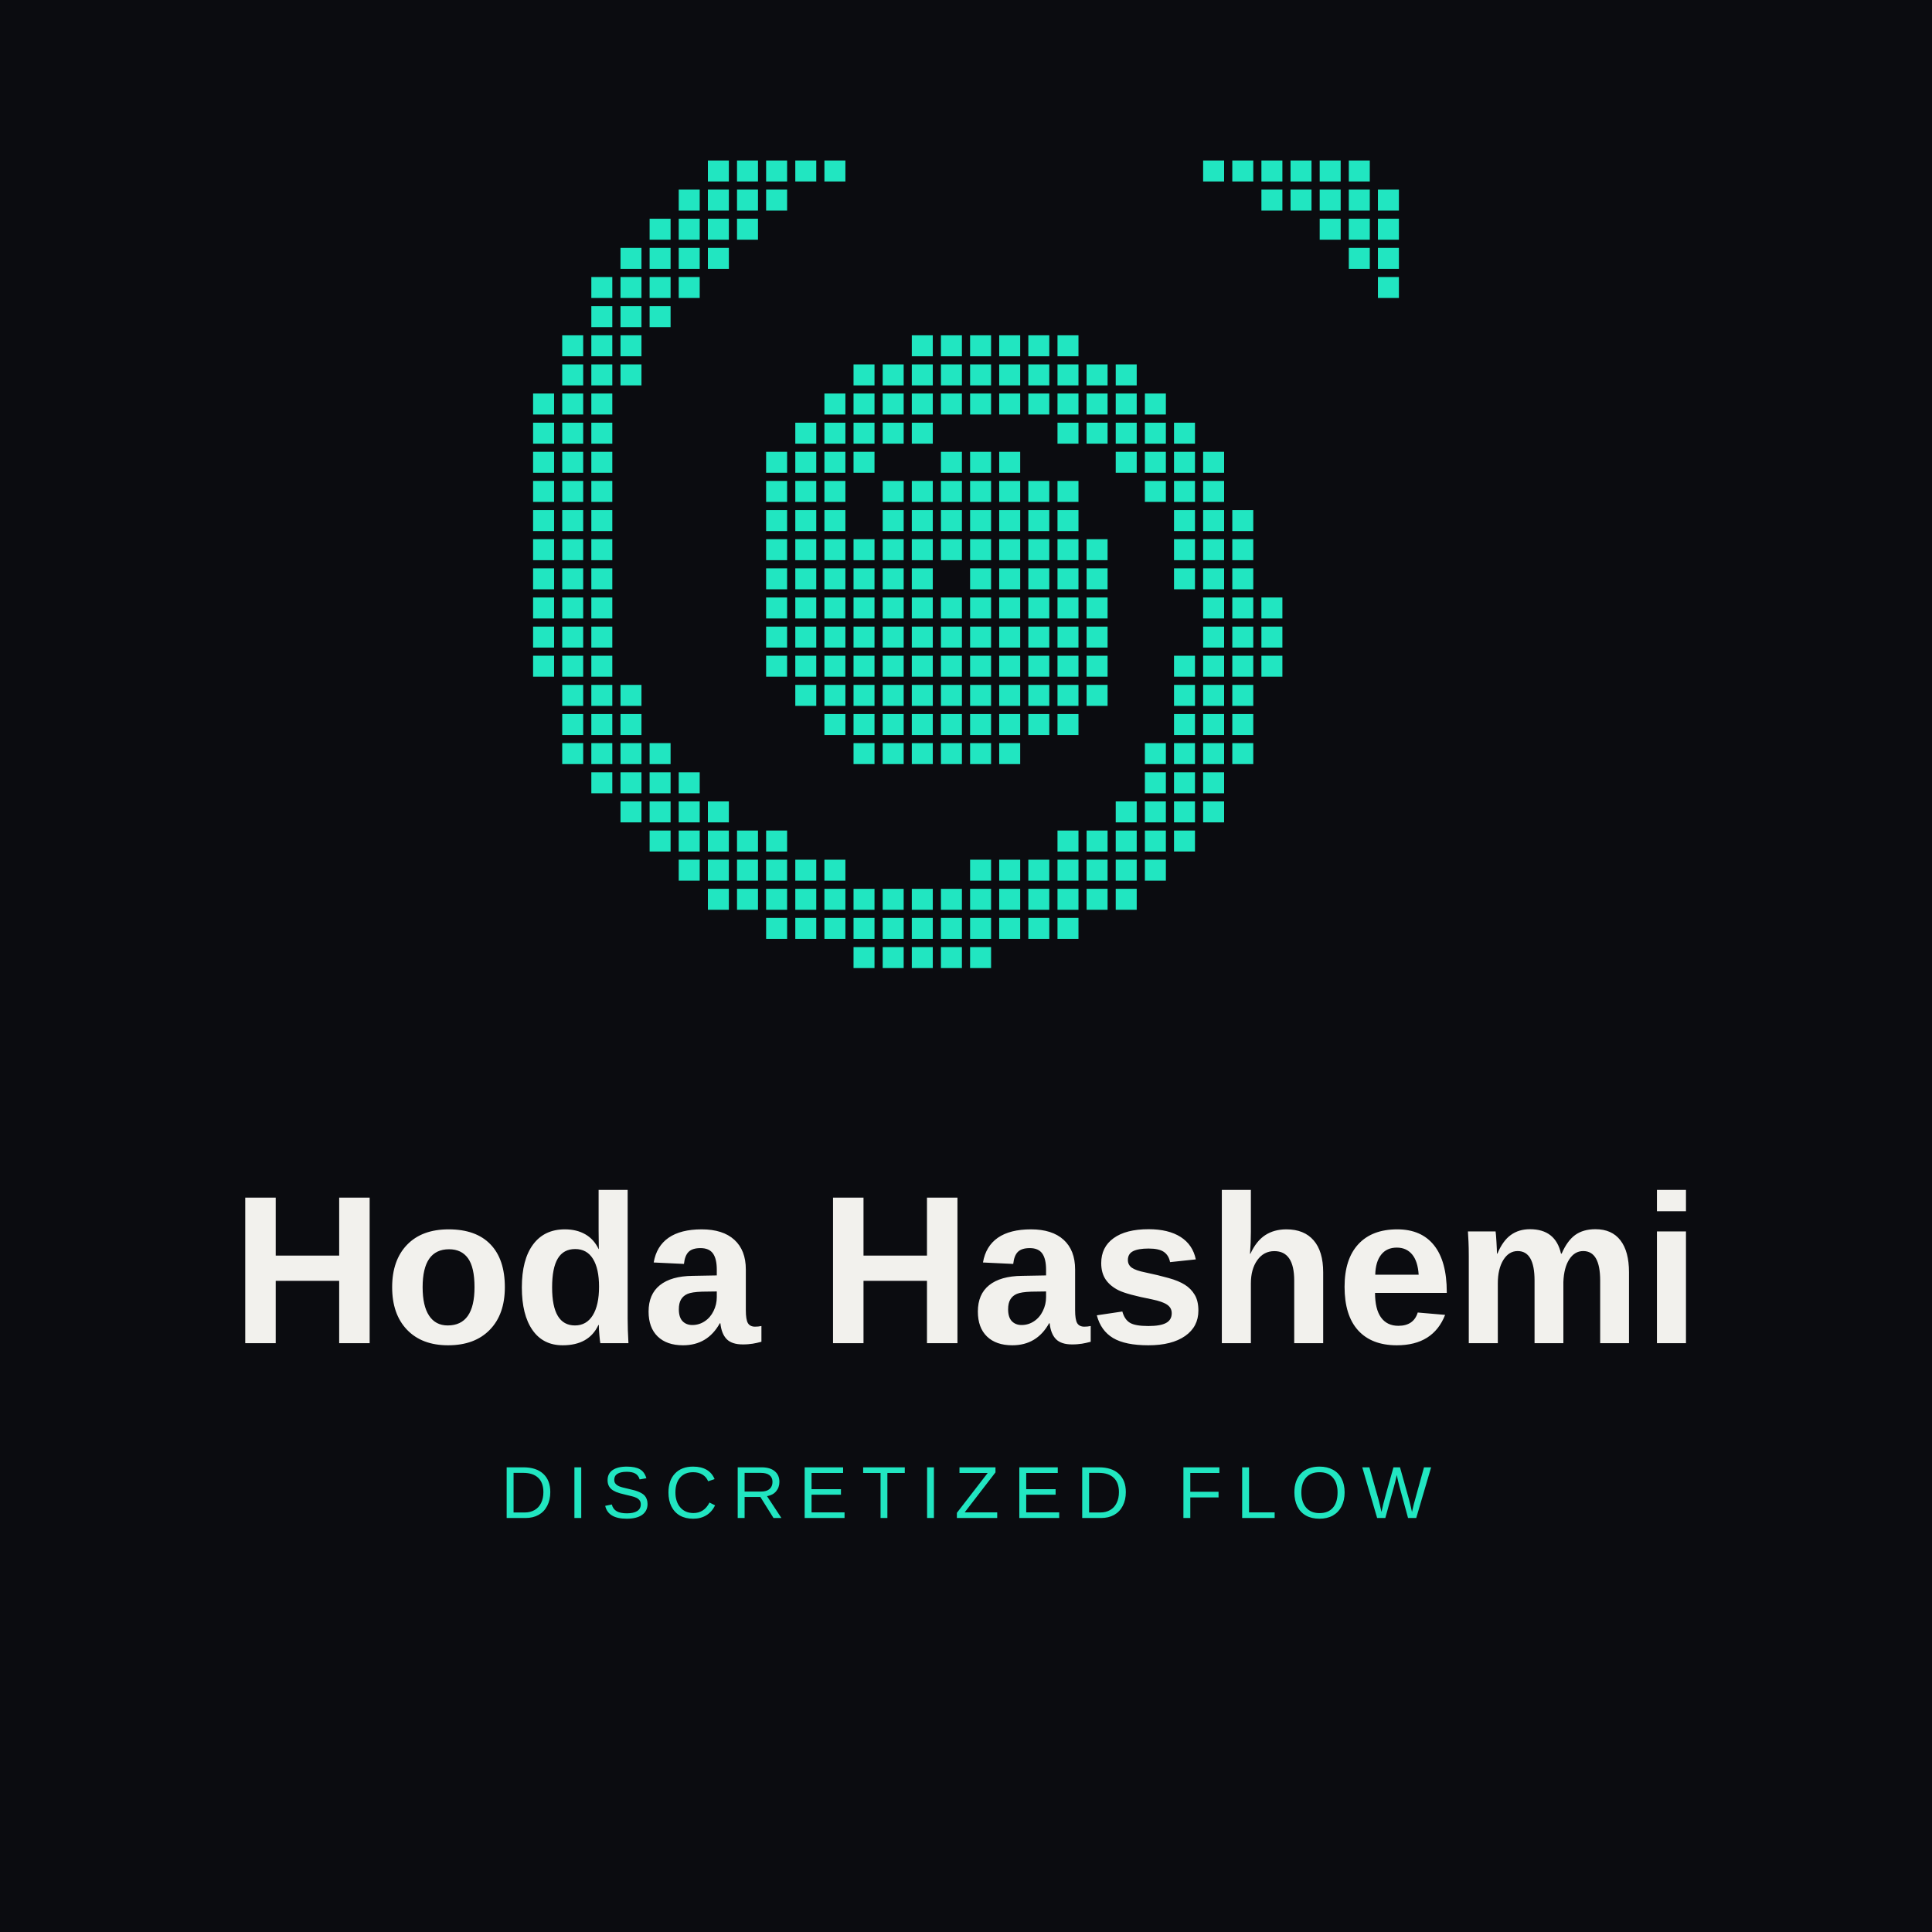
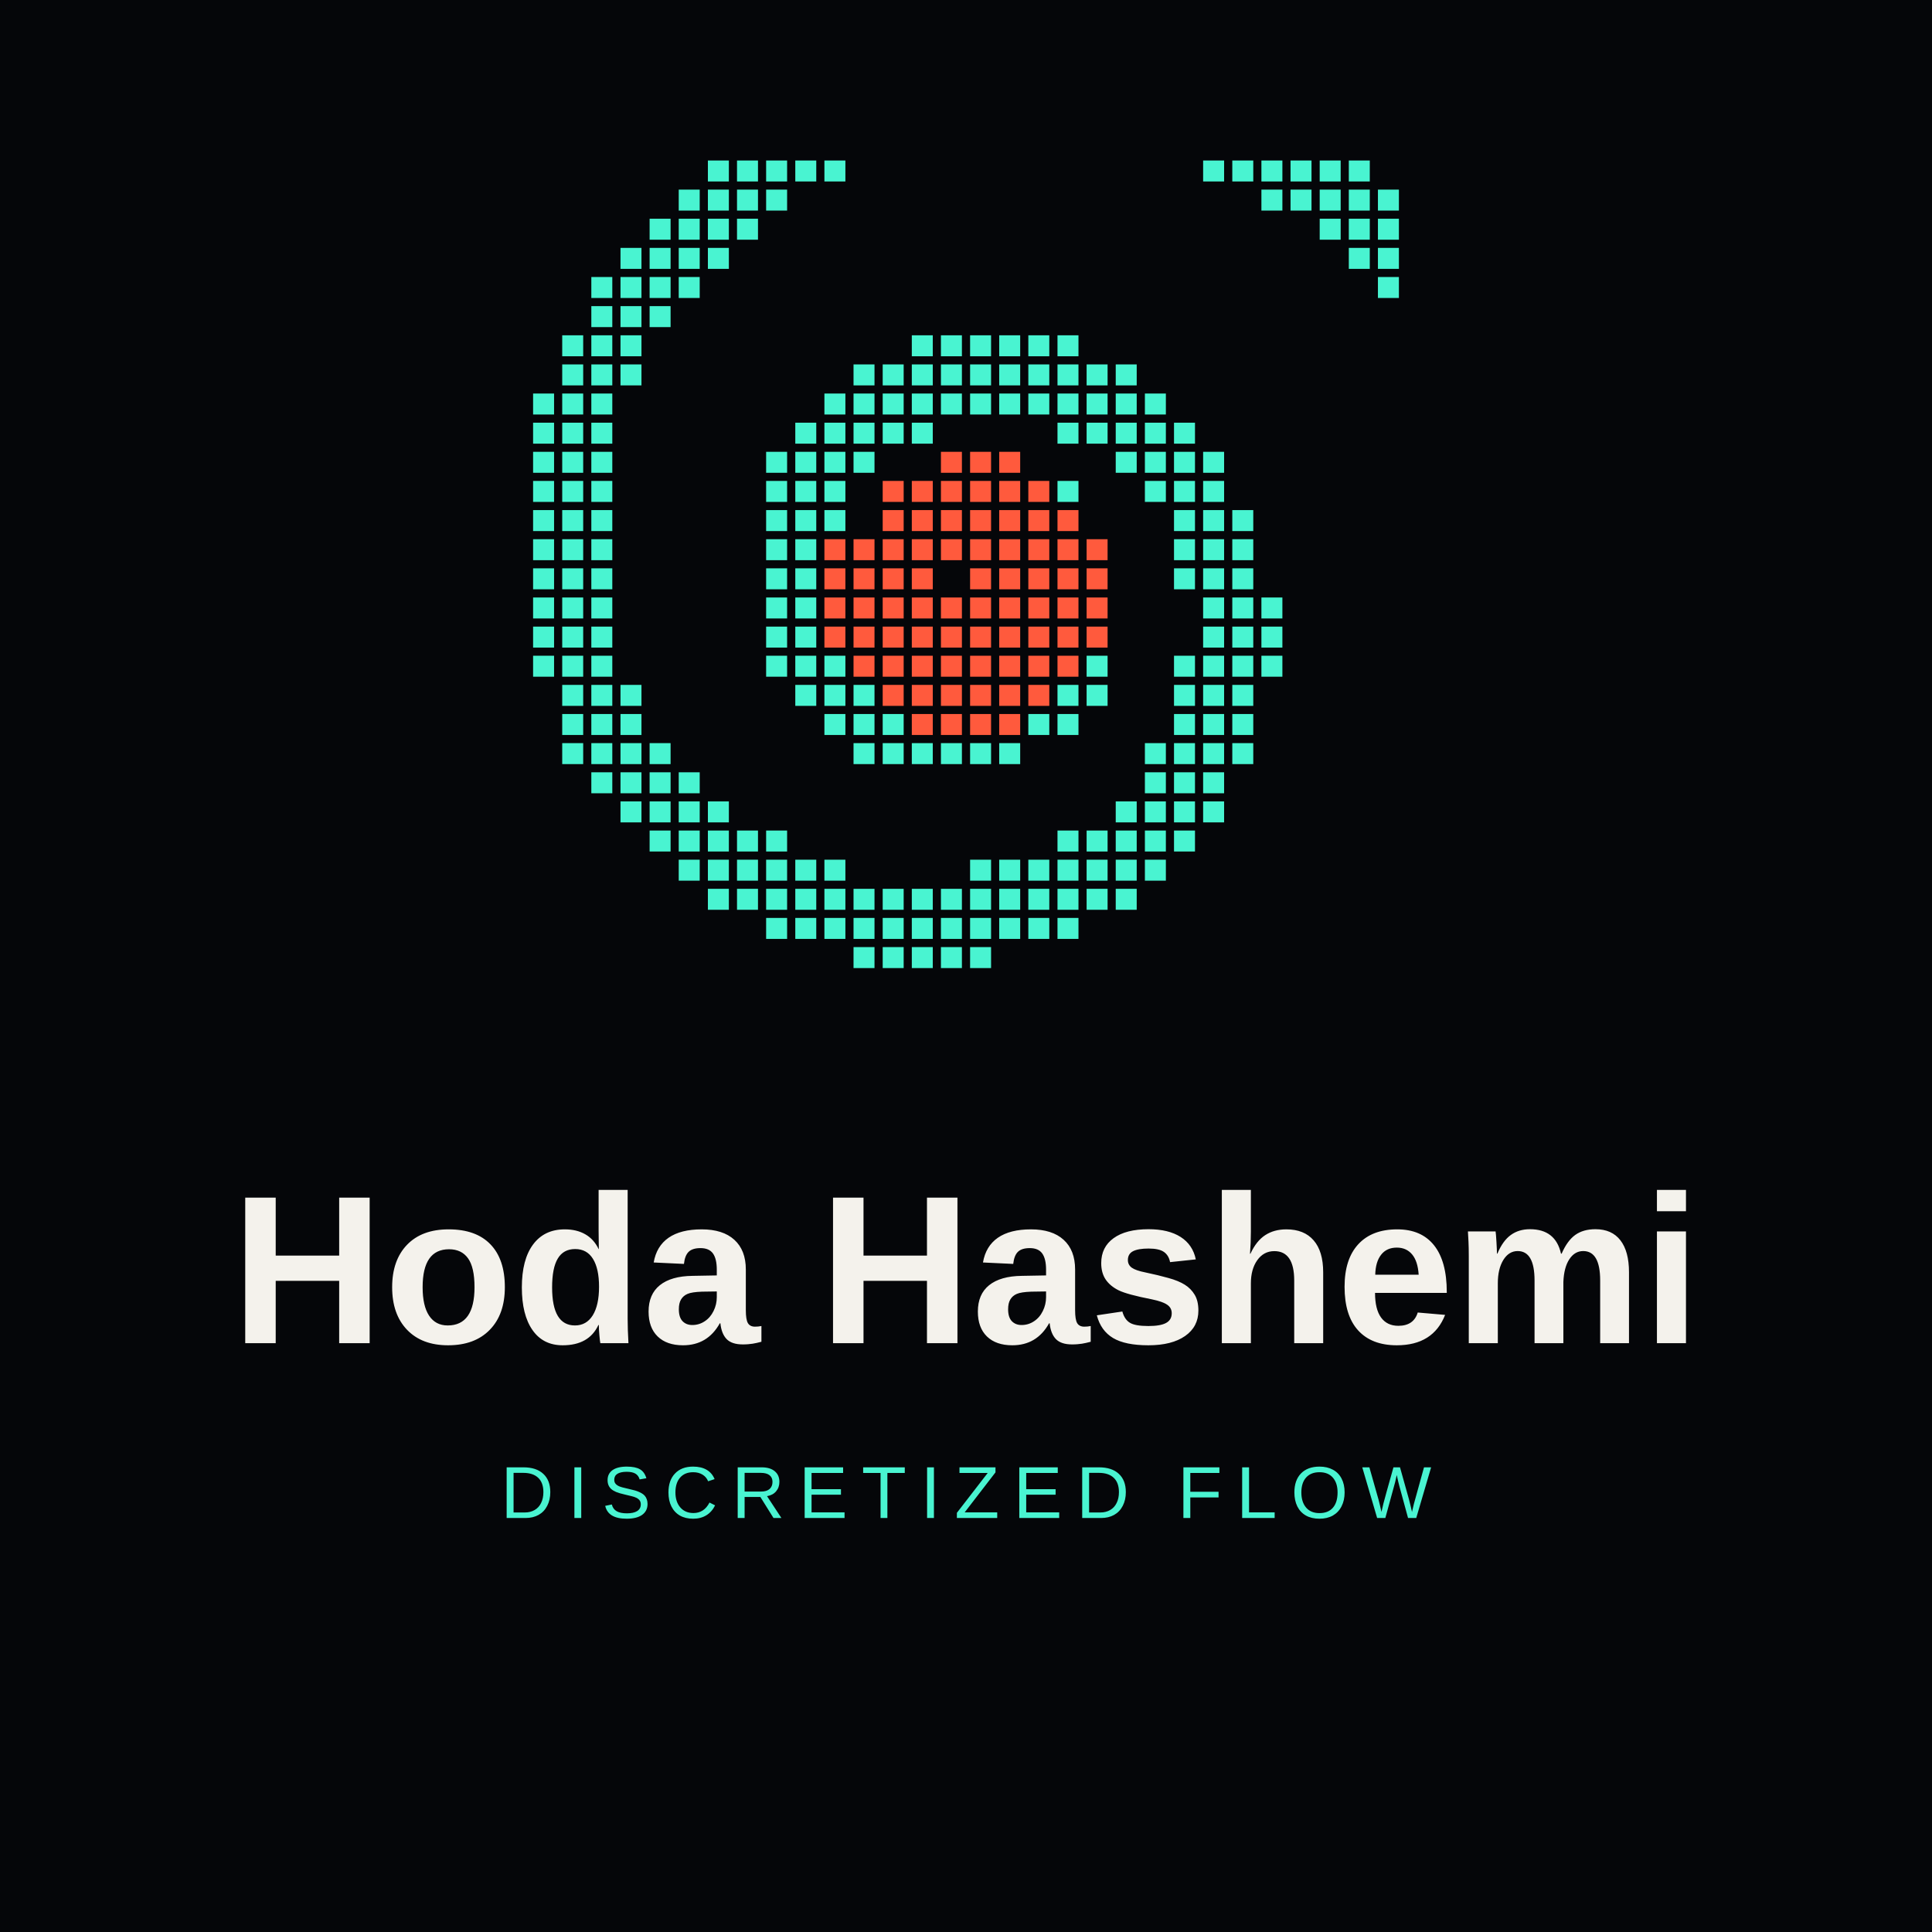
<svg xmlns="http://www.w3.org/2000/svg" viewBox="0 0 420 420" role="img" aria-label="Hoda Hashemi wordmark">
-   <rect width="420" height="420" fill="#0B0C10" />
+   <rect width="420" height="420" fill="#050609" />
  <g transform="translate(115.0 34.0)">
-     <path fill="#21E6C1" d="M0.89,51.55h4.56v4.56h-4.56zM0.89,57.89h4.56v4.56h-4.56zM0.89,64.22h4.56v4.56h-4.56zM0.89,70.55h4.56v4.56h-4.56zM0.89,76.89h4.56v4.56h-4.56zM0.89,83.22h4.56v4.56h-4.56zM0.89,89.55h4.56v4.56h-4.56zM0.89,95.89h4.56v4.56h-4.56zM0.89,102.22h4.56v4.56h-4.56zM0.89,108.55h4.56v4.56h-4.56zM7.22,38.89h4.56v4.56h-4.56zM7.22,45.22h4.56v4.56h-4.56zM7.22,51.55h4.56v4.56h-4.56zM7.22,57.89h4.56v4.56h-4.56zM7.22,64.22h4.56v4.56h-4.56zM7.22,70.55h4.56v4.56h-4.56zM7.22,76.89h4.56v4.56h-4.56zM7.22,83.22h4.56v4.56h-4.56zM7.22,89.55h4.56v4.56h-4.56zM7.22,95.89h4.56v4.56h-4.56zM7.22,102.22h4.56v4.56h-4.56zM7.22,108.55h4.56v4.56h-4.56zM7.22,114.89h4.56v4.56h-4.56zM7.22,121.22h4.56v4.56h-4.56zM7.22,127.55h4.56v4.56h-4.56zM13.55,26.22h4.56v4.56h-4.56zM13.55,32.55h4.56v4.56h-4.56zM13.55,38.89h4.56v4.56h-4.56zM13.55,45.22h4.56v4.56h-4.56zM13.55,51.55h4.56v4.56h-4.56zM13.55,57.89h4.56v4.56h-4.56zM13.55,64.22h4.56v4.56h-4.56zM13.55,70.55h4.56v4.56h-4.56zM13.55,76.89h4.56v4.56h-4.56zM13.55,83.22h4.56v4.56h-4.56zM13.55,89.55h4.56v4.56h-4.56zM13.55,95.89h4.56v4.56h-4.56zM13.55,102.22h4.56v4.56h-4.56zM13.55,108.55h4.56v4.56h-4.56zM13.55,114.89h4.56v4.56h-4.56zM13.55,121.22h4.56v4.56h-4.56zM13.55,127.55h4.56v4.56h-4.56zM13.55,133.89h4.56v4.56h-4.56zM19.89,19.89h4.56v4.56h-4.56zM19.89,26.22h4.56v4.56h-4.56zM19.89,32.55h4.56v4.56h-4.56zM19.89,38.89h4.56v4.56h-4.56zM19.89,45.22h4.56v4.56h-4.56zM19.89,114.89h4.56v4.56h-4.56zM19.89,121.22h4.56v4.56h-4.56zM19.89,127.55h4.56v4.56h-4.56zM19.89,133.89h4.56v4.56h-4.56zM19.89,140.22h4.56v4.56h-4.56zM26.22,13.55h4.56v4.56h-4.56zM26.22,19.89h4.56v4.56h-4.56zM26.22,26.22h4.56v4.56h-4.56zM26.22,32.55h4.56v4.56h-4.56zM26.22,127.55h4.56v4.56h-4.56zM26.22,133.89h4.56v4.56h-4.56zM26.22,140.22h4.56v4.56h-4.56zM26.22,146.55h4.56v4.56h-4.56zM32.55,7.22h4.56v4.56h-4.56zM32.55,13.55h4.56v4.56h-4.56zM32.55,19.89h4.56v4.56h-4.56zM32.55,26.22h4.56v4.56h-4.56zM32.55,133.89h4.56v4.56h-4.56zM32.55,140.22h4.56v4.56h-4.56zM32.55,146.55h4.56v4.56h-4.56zM32.55,152.89h4.56v4.56h-4.56zM38.89,0.89h4.56v4.56h-4.56zM38.89,7.22h4.56v4.56h-4.56zM38.89,13.55h4.56v4.56h-4.56zM38.89,19.89h4.56v4.56h-4.56zM38.89,140.22h4.56v4.56h-4.56zM38.89,146.55h4.56v4.56h-4.56zM38.89,152.89h4.56v4.56h-4.56zM38.89,159.22h4.56v4.56h-4.56zM45.22,0.89h4.56v4.56h-4.56zM45.22,7.22h4.56v4.56h-4.56zM45.22,13.55h4.56v4.56h-4.56zM45.22,146.55h4.56v4.56h-4.56zM45.22,152.89h4.56v4.56h-4.56zM45.22,159.22h4.56v4.56h-4.56zM51.55,0.89h4.56v4.56h-4.56zM51.55,7.22h4.56v4.56h-4.56zM51.55,64.22h4.56v4.56h-4.56zM51.55,70.55h4.56v4.56h-4.56zM51.55,76.89h4.56v4.56h-4.56zM51.55,83.22h4.56v4.56h-4.56zM51.55,89.55h4.56v4.56h-4.56zM51.55,95.89h4.56v4.56h-4.56zM51.55,102.22h4.56v4.56h-4.56zM51.55,108.55h4.56v4.56h-4.56zM51.55,146.55h4.56v4.56h-4.56zM51.55,152.89h4.56v4.56h-4.56zM51.55,159.22h4.56v4.56h-4.56zM51.55,165.55h4.56v4.56h-4.56zM57.89,0.89h4.56v4.56h-4.56zM57.89,57.89h4.56v4.56h-4.56zM57.89,64.22h4.56v4.56h-4.56zM57.89,70.55h4.56v4.56h-4.56zM57.89,76.89h4.56v4.56h-4.56zM57.89,83.22h4.56v4.56h-4.56zM57.89,89.55h4.56v4.56h-4.56zM57.89,95.89h4.56v4.56h-4.56zM57.89,102.22h4.56v4.56h-4.56zM57.89,108.55h4.56v4.56h-4.56zM57.89,114.89h4.56v4.56h-4.56zM57.89,152.89h4.56v4.56h-4.56zM57.89,159.22h4.56v4.56h-4.56zM57.89,165.55h4.56v4.56h-4.56zM64.22,0.89h4.56v4.56h-4.56zM64.22,51.55h4.56v4.56h-4.56zM64.22,57.89h4.56v4.56h-4.56zM64.22,64.22h4.56v4.56h-4.56zM64.22,70.55h4.56v4.56h-4.56zM64.22,76.89h4.56v4.56h-4.56zM64.22,83.22h4.56v4.56h-4.56zM64.22,89.55h4.56v4.56h-4.56zM64.22,95.89h4.56v4.56h-4.56zM64.22,102.22h4.56v4.56h-4.56zM64.22,108.55h4.56v4.56h-4.56zM64.22,114.89h4.56v4.56h-4.56zM64.22,121.22h4.56v4.56h-4.56zM64.22,152.89h4.56v4.56h-4.56zM64.22,159.22h4.56v4.56h-4.56zM64.22,165.55h4.56v4.56h-4.56zM70.55,45.22h4.56v4.56h-4.56zM70.55,51.55h4.56v4.56h-4.56zM70.55,57.89h4.56v4.56h-4.56zM70.55,64.22h4.56v4.56h-4.56zM70.55,83.22h4.56v4.56h-4.56zM70.55,89.55h4.56v4.56h-4.56zM70.55,95.89h4.56v4.56h-4.56zM70.55,102.22h4.56v4.56h-4.56zM70.55,108.55h4.56v4.56h-4.56zM70.55,114.89h4.56v4.56h-4.56zM70.55,121.22h4.56v4.56h-4.56zM70.55,127.55h4.56v4.56h-4.56zM70.55,159.22h4.56v4.56h-4.56zM70.55,165.55h4.56v4.56h-4.56zM70.55,171.89h4.56v4.56h-4.56zM76.89,45.22h4.56v4.56h-4.56zM76.89,51.55h4.56v4.56h-4.56zM76.89,57.89h4.56v4.56h-4.56zM76.89,70.55h4.56v4.56h-4.56zM76.89,76.89h4.56v4.56h-4.56zM76.89,83.22h4.56v4.56h-4.56zM76.89,89.55h4.56v4.56h-4.56zM76.89,95.89h4.56v4.56h-4.56zM76.89,102.22h4.56v4.56h-4.56zM76.89,108.55h4.56v4.56h-4.56zM76.89,114.89h4.56v4.56h-4.56zM76.89,121.22h4.56v4.56h-4.56zM76.89,127.55h4.56v4.56h-4.56zM76.89,159.22h4.56v4.56h-4.56zM76.89,165.55h4.56v4.56h-4.56zM76.89,171.89h4.56v4.56h-4.56zM83.22,38.89h4.56v4.56h-4.56zM83.22,45.22h4.56v4.56h-4.56zM83.22,51.55h4.56v4.56h-4.56zM83.22,57.89h4.56v4.56h-4.56zM83.22,70.55h4.56v4.56h-4.56zM83.22,76.89h4.56v4.56h-4.56zM83.22,83.22h4.56v4.56h-4.56zM83.22,89.55h4.56v4.56h-4.56zM83.22,95.89h4.56v4.56h-4.56zM83.22,102.22h4.56v4.56h-4.56zM83.22,108.55h4.56v4.56h-4.56zM83.22,114.89h4.56v4.56h-4.56zM83.22,121.22h4.56v4.56h-4.56zM83.22,127.55h4.56v4.56h-4.56zM83.22,159.22h4.56v4.56h-4.56zM83.22,165.55h4.56v4.56h-4.56zM83.22,171.89h4.56v4.56h-4.56zM89.55,38.89h4.56v4.56h-4.56zM89.55,45.22h4.56v4.56h-4.56zM89.55,51.55h4.56v4.56h-4.56zM89.55,64.22h4.56v4.56h-4.56zM89.55,70.55h4.56v4.56h-4.56zM89.55,76.89h4.56v4.56h-4.56zM89.55,83.22h4.56v4.56h-4.56zM89.55,95.89h4.56v4.56h-4.56zM89.55,102.22h4.56v4.56h-4.56zM89.55,108.55h4.56v4.56h-4.56zM89.55,114.89h4.56v4.56h-4.56zM89.55,121.22h4.56v4.56h-4.56zM89.55,127.55h4.56v4.56h-4.56zM89.55,159.22h4.56v4.56h-4.56zM89.55,165.55h4.56v4.56h-4.56zM89.55,171.89h4.56v4.56h-4.56zM95.89,38.89h4.56v4.56h-4.56zM95.89,45.22h4.56v4.56h-4.56zM95.89,51.55h4.56v4.56h-4.56zM95.89,64.22h4.56v4.56h-4.56zM95.89,70.55h4.56v4.56h-4.56zM95.89,76.89h4.56v4.56h-4.56zM95.89,83.22h4.56v4.56h-4.56zM95.89,89.55h4.56v4.56h-4.56zM95.89,95.89h4.56v4.56h-4.56zM95.89,102.22h4.56v4.56h-4.56zM95.89,108.55h4.56v4.56h-4.56zM95.89,114.89h4.56v4.56h-4.56zM95.89,121.22h4.56v4.56h-4.56zM95.89,127.55h4.56v4.56h-4.56zM95.89,152.89h4.56v4.56h-4.56zM95.89,159.22h4.56v4.56h-4.56zM95.89,165.55h4.56v4.56h-4.56zM95.89,171.89h4.56v4.56h-4.56zM102.22,38.89h4.56v4.56h-4.56zM102.22,45.22h4.56v4.56h-4.56zM102.22,51.55h4.56v4.56h-4.56zM102.22,64.22h4.56v4.56h-4.56zM102.22,70.55h4.56v4.56h-4.56zM102.22,76.89h4.56v4.56h-4.56zM102.22,83.22h4.56v4.56h-4.56zM102.22,89.55h4.56v4.56h-4.56zM102.22,95.89h4.56v4.56h-4.56zM102.22,102.22h4.56v4.56h-4.56zM102.22,108.55h4.56v4.56h-4.56zM102.22,114.89h4.56v4.56h-4.56zM102.22,121.22h4.56v4.56h-4.56zM102.22,127.55h4.56v4.56h-4.56zM102.22,152.89h4.56v4.56h-4.56zM102.22,159.22h4.56v4.56h-4.56zM102.22,165.55h4.56v4.56h-4.56zM108.55,38.89h4.56v4.56h-4.56zM108.55,45.22h4.56v4.56h-4.56zM108.55,51.55h4.56v4.56h-4.56zM108.55,70.55h4.56v4.56h-4.56zM108.55,76.89h4.56v4.56h-4.56zM108.55,83.22h4.56v4.56h-4.56zM108.55,89.55h4.56v4.56h-4.56zM108.55,95.89h4.56v4.56h-4.56zM108.55,102.22h4.56v4.56h-4.56zM108.55,108.55h4.56v4.56h-4.56zM108.55,114.89h4.56v4.56h-4.56zM108.55,121.22h4.56v4.56h-4.56zM108.55,152.89h4.56v4.56h-4.56zM108.55,159.22h4.56v4.56h-4.56zM108.55,165.55h4.56v4.56h-4.56zM114.89,38.89h4.56v4.56h-4.56zM114.89,45.22h4.56v4.56h-4.56zM114.89,51.55h4.56v4.56h-4.56zM114.89,57.89h4.56v4.56h-4.56zM114.89,70.55h4.56v4.56h-4.56zM114.89,76.89h4.56v4.56h-4.56zM114.89,83.22h4.56v4.56h-4.56zM114.89,89.55h4.56v4.56h-4.56zM114.89,95.89h4.56v4.56h-4.56zM114.89,102.22h4.56v4.56h-4.56zM114.89,108.55h4.56v4.56h-4.56zM114.89,114.89h4.56v4.56h-4.56zM114.89,121.22h4.56v4.56h-4.56zM114.89,146.55h4.56v4.56h-4.56zM114.89,152.89h4.56v4.56h-4.56zM114.89,159.22h4.56v4.56h-4.56zM114.89,165.55h4.56v4.56h-4.56zM121.22,45.22h4.56v4.56h-4.56zM121.22,51.55h4.56v4.56h-4.56zM121.22,57.89h4.56v4.56h-4.56zM121.22,83.22h4.56v4.56h-4.56zM121.22,89.55h4.56v4.56h-4.56zM121.22,95.89h4.56v4.56h-4.56zM121.22,102.22h4.56v4.56h-4.56zM121.22,108.55h4.56v4.56h-4.56zM121.22,114.89h4.56v4.56h-4.56zM121.22,146.55h4.56v4.56h-4.56zM121.22,152.89h4.56v4.56h-4.56zM121.22,159.22h4.56v4.56h-4.56zM127.55,45.22h4.56v4.56h-4.56zM127.55,51.55h4.56v4.56h-4.56zM127.55,57.89h4.56v4.56h-4.56zM127.55,64.22h4.56v4.56h-4.56zM127.55,140.22h4.56v4.56h-4.56zM127.55,146.55h4.56v4.56h-4.56zM127.55,152.89h4.56v4.56h-4.56zM127.55,159.22h4.56v4.56h-4.56zM133.89,51.55h4.56v4.56h-4.56zM133.89,57.89h4.56v4.56h-4.56zM133.89,64.22h4.56v4.56h-4.56zM133.89,70.55h4.56v4.56h-4.56zM133.89,127.55h4.56v4.56h-4.56zM133.89,133.89h4.56v4.56h-4.56zM133.89,140.22h4.56v4.56h-4.56zM133.89,146.55h4.56v4.56h-4.56zM133.89,152.89h4.56v4.56h-4.56zM140.22,57.89h4.56v4.56h-4.56zM140.22,64.22h4.56v4.56h-4.56zM140.22,70.55h4.56v4.56h-4.56zM140.22,76.89h4.56v4.56h-4.56zM140.22,83.22h4.56v4.56h-4.56zM140.22,89.55h4.56v4.56h-4.56zM140.22,108.55h4.56v4.56h-4.56zM140.22,114.89h4.56v4.56h-4.56zM140.22,121.22h4.56v4.56h-4.56zM140.22,127.55h4.56v4.56h-4.56zM140.22,133.89h4.56v4.56h-4.56zM140.22,140.22h4.56v4.56h-4.56zM140.22,146.55h4.56v4.56h-4.56zM146.55,0.89h4.56v4.56h-4.56zM146.55,64.22h4.56v4.56h-4.56zM146.55,70.55h4.56v4.56h-4.56zM146.55,76.89h4.56v4.56h-4.56zM146.55,83.22h4.56v4.56h-4.56zM146.55,89.55h4.56v4.56h-4.56zM146.55,95.89h4.56v4.56h-4.56zM146.55,102.22h4.56v4.56h-4.56zM146.55,108.55h4.56v4.56h-4.56zM146.55,114.89h4.56v4.56h-4.56zM146.55,121.22h4.56v4.56h-4.56zM146.55,127.55h4.56v4.56h-4.56zM146.55,133.89h4.56v4.56h-4.56zM146.55,140.22h4.56v4.56h-4.56zM152.89,0.89h4.56v4.56h-4.56zM152.89,76.89h4.56v4.56h-4.56zM152.89,83.22h4.56v4.56h-4.56zM152.89,89.55h4.56v4.56h-4.56zM152.89,95.89h4.56v4.56h-4.56zM152.89,102.22h4.56v4.56h-4.56zM152.89,108.55h4.56v4.56h-4.56zM152.89,114.89h4.56v4.56h-4.56zM152.89,121.22h4.56v4.56h-4.56zM152.89,127.55h4.56v4.56h-4.56zM159.22,0.89h4.56v4.56h-4.56zM159.22,7.22h4.56v4.56h-4.56zM159.22,95.89h4.56v4.56h-4.56zM159.22,102.22h4.56v4.56h-4.56zM159.22,108.55h4.56v4.56h-4.56zM165.55,0.89h4.56v4.56h-4.56zM165.55,7.22h4.56v4.56h-4.56zM171.89,0.89h4.56v4.56h-4.56zM171.89,7.22h4.56v4.56h-4.56zM171.89,13.55h4.56v4.56h-4.56zM178.22,0.89h4.56v4.56h-4.56zM178.22,7.22h4.56v4.56h-4.56zM178.22,13.55h4.56v4.56h-4.56zM178.22,19.89h4.56v4.56h-4.56zM184.55,7.22h4.56v4.56h-4.56zM184.55,13.55h4.56v4.56h-4.56zM184.55,19.89h4.56v4.56h-4.56zM184.55,26.22h4.56v4.56h-4.56z" />
+     <path fill="#49F4D1" d="M0.89,51.55h4.56v4.56h-4.56zM0.89,57.89h4.56v4.56h-4.56zM0.89,64.22h4.56v4.56h-4.56zM0.89,70.55h4.56v4.56h-4.56zM0.89,76.89h4.56v4.56h-4.56zM0.89,83.22h4.56v4.56h-4.56zM0.89,89.55h4.56v4.56h-4.56zM0.89,95.89h4.56v4.56h-4.56zM0.89,102.22h4.56v4.56h-4.56zM0.89,108.55h4.56v4.56h-4.56zM7.22,38.89h4.56v4.56h-4.56zM7.22,45.22h4.56v4.56h-4.56zM7.22,51.55h4.56v4.56h-4.56zM7.22,57.89h4.56v4.56h-4.56zM7.22,64.22h4.56v4.56h-4.56zM7.22,70.55h4.56v4.56h-4.56zM7.22,76.89h4.56v4.56h-4.56zM7.22,83.22h4.56v4.56h-4.56zM7.22,89.55h4.56v4.56h-4.56zM7.22,95.89h4.56v4.56h-4.56zM7.22,102.22h4.56v4.56h-4.56zM7.22,108.55h4.56v4.56h-4.56zM7.22,114.89h4.56v4.56h-4.56zM7.22,121.22h4.56v4.56h-4.56zM7.22,127.55h4.56v4.56h-4.56zM13.55,26.22h4.56v4.56h-4.56zM13.55,32.55h4.56v4.56h-4.56zM13.55,38.89h4.56v4.56h-4.56zM13.55,45.22h4.56v4.56h-4.56zM13.55,51.55h4.56v4.56h-4.56zM13.55,57.89h4.56v4.56h-4.56zM13.55,64.22h4.56v4.56h-4.56zM13.55,70.55h4.56v4.56h-4.56zM13.55,76.89h4.56v4.56h-4.56zM13.55,83.22h4.56v4.56h-4.56zM13.55,89.55h4.56v4.56h-4.56zM13.55,95.89h4.56v4.56h-4.56zM13.55,102.22h4.56v4.56h-4.56zM13.55,108.55h4.56v4.56h-4.56zM13.55,114.89h4.56v4.56h-4.56zM13.55,121.22h4.56v4.56h-4.56zM13.55,127.55h4.56v4.56h-4.56zM13.55,133.89h4.56v4.56h-4.56zM19.89,19.89h4.56v4.56h-4.56zM19.89,26.22h4.56v4.56h-4.56zM19.89,32.55h4.56v4.56h-4.56zM19.89,38.89h4.56v4.56h-4.56zM19.89,45.22h4.56v4.56h-4.56zM19.89,114.89h4.56v4.56h-4.56zM19.89,121.22h4.56v4.56h-4.56zM19.89,127.55h4.56v4.56h-4.56zM19.89,133.89h4.56v4.56h-4.56zM19.89,140.22h4.56v4.56h-4.56zM26.22,13.55h4.56v4.56h-4.56zM26.22,19.89h4.56v4.56h-4.56zM26.22,26.22h4.56v4.56h-4.56zM26.22,32.55h4.56v4.56h-4.56zM26.22,127.55h4.56v4.56h-4.56zM26.22,133.89h4.56v4.56h-4.56zM26.22,140.22h4.56v4.56h-4.56zM26.22,146.55h4.56v4.56h-4.56zM32.55,7.22h4.56v4.56h-4.56zM32.55,13.55h4.56v4.56h-4.56zM32.55,19.89h4.56v4.56h-4.56zM32.55,26.22h4.56v4.56h-4.56zM32.55,133.89h4.56v4.56h-4.56zM32.55,140.22h4.56v4.56h-4.56zM32.55,146.55h4.56v4.56h-4.56zM32.55,152.89h4.56v4.56h-4.56zM38.89,0.89h4.56v4.56h-4.56zM38.89,7.22h4.56v4.56h-4.56zM38.89,13.55h4.56v4.56h-4.56zM38.89,19.89h4.56v4.56h-4.56zM38.89,140.22h4.56v4.56h-4.56zM38.89,146.55h4.56v4.56h-4.56zM38.89,152.89h4.56v4.56h-4.56zM38.89,159.22h4.56v4.56h-4.56zM45.22,0.89h4.56v4.56h-4.56zM45.22,7.22h4.56v4.56h-4.56zM45.22,13.55h4.56v4.56h-4.56zM45.22,146.55h4.56v4.56h-4.56zM45.22,152.89h4.56v4.56h-4.56zM45.22,159.22h4.56v4.56h-4.56zM51.55,0.89h4.56v4.56h-4.56zM51.55,7.22h4.56v4.56h-4.56zM51.55,64.22h4.56v4.56h-4.56zM51.55,70.55h4.56v4.56h-4.56zM51.55,76.89h4.56v4.56h-4.56zM51.55,83.22h4.56v4.56h-4.56zM51.55,89.55h4.56v4.56h-4.56zM51.55,95.89h4.56v4.56h-4.56zM51.55,102.22h4.56v4.56h-4.56zM51.55,108.55h4.56v4.56h-4.56zM51.55,146.55h4.56v4.56h-4.56zM51.55,152.89h4.56v4.56h-4.56zM51.55,159.22h4.56v4.56h-4.56zM51.55,165.55h4.56v4.56h-4.56zM57.89,0.89h4.56v4.56h-4.56zM57.89,57.89h4.56v4.56h-4.56zM57.89,64.22h4.56v4.56h-4.56zM57.89,70.55h4.56v4.56h-4.56zM57.89,76.89h4.56v4.56h-4.56zM57.89,83.22h4.56v4.56h-4.56zM57.89,89.55h4.56v4.56h-4.56zM57.89,95.89h4.56v4.56h-4.56zM57.89,102.22h4.56v4.56h-4.56zM57.89,108.55h4.56v4.56h-4.56zM57.89,114.89h4.56v4.56h-4.56zM57.89,152.89h4.56v4.56h-4.56zM57.89,159.22h4.56v4.56h-4.56zM57.89,165.55h4.56v4.56h-4.56zM64.22,0.89h4.56v4.56h-4.56zM64.22,51.55h4.56v4.56h-4.56zM64.22,57.89h4.56v4.56h-4.56zM64.22,64.22h4.56v4.56h-4.56zM64.22,70.55h4.56v4.56h-4.56zM64.22,76.89h4.56v4.56h-4.56zM64.22,108.55h4.56v4.56h-4.56zM64.22,114.89h4.56v4.56h-4.56zM64.22,121.22h4.56v4.56h-4.56zM64.22,152.89h4.56v4.56h-4.56zM64.22,159.22h4.56v4.56h-4.56zM64.22,165.55h4.56v4.56h-4.56zM70.55,45.22h4.56v4.56h-4.56zM70.55,51.55h4.56v4.56h-4.56zM70.55,57.89h4.56v4.56h-4.56zM70.55,64.22h4.56v4.56h-4.56zM70.55,114.89h4.56v4.56h-4.56zM70.55,121.22h4.56v4.56h-4.56zM70.55,127.55h4.56v4.56h-4.56zM70.55,159.22h4.56v4.56h-4.56zM70.55,165.55h4.56v4.56h-4.56zM70.55,171.89h4.56v4.56h-4.56zM76.89,45.22h4.56v4.56h-4.56zM76.89,51.55h4.56v4.56h-4.56zM76.89,57.89h4.56v4.56h-4.56zM76.89,121.22h4.56v4.56h-4.56zM76.89,127.55h4.56v4.56h-4.56zM76.89,159.22h4.56v4.56h-4.56zM76.89,165.55h4.56v4.56h-4.56zM76.89,171.89h4.56v4.56h-4.56zM83.22,38.89h4.56v4.56h-4.56zM83.22,45.22h4.56v4.56h-4.56zM83.22,51.55h4.56v4.56h-4.56zM83.22,57.89h4.56v4.56h-4.56zM83.22,127.55h4.56v4.56h-4.56zM83.22,159.22h4.56v4.56h-4.56zM83.22,165.55h4.56v4.56h-4.56zM83.22,171.89h4.56v4.56h-4.56zM89.55,38.89h4.56v4.56h-4.56zM89.55,45.22h4.56v4.56h-4.56zM89.55,51.55h4.56v4.56h-4.56zM89.55,127.55h4.56v4.56h-4.56zM89.55,159.22h4.56v4.56h-4.56zM89.55,165.55h4.56v4.56h-4.56zM89.55,171.89h4.56v4.56h-4.56zM95.89,38.89h4.56v4.56h-4.56zM95.89,45.22h4.56v4.56h-4.56zM95.89,51.55h4.56v4.56h-4.56zM95.89,127.55h4.56v4.56h-4.56zM95.89,152.89h4.56v4.56h-4.56zM95.89,159.22h4.56v4.56h-4.56zM95.89,165.55h4.56v4.56h-4.56zM95.89,171.89h4.56v4.56h-4.56zM102.22,38.89h4.56v4.56h-4.56zM102.22,45.22h4.56v4.56h-4.56zM102.22,51.55h4.56v4.56h-4.56zM102.22,127.55h4.56v4.56h-4.56zM102.22,152.89h4.56v4.56h-4.56zM102.22,159.22h4.56v4.56h-4.56zM102.22,165.55h4.56v4.56h-4.56zM108.55,38.89h4.56v4.56h-4.56zM108.55,45.22h4.56v4.56h-4.56zM108.55,51.55h4.56v4.56h-4.56zM108.55,121.22h4.56v4.56h-4.56zM108.55,152.89h4.56v4.56h-4.56zM108.55,159.22h4.56v4.56h-4.56zM108.55,165.55h4.56v4.56h-4.56zM114.89,38.89h4.56v4.56h-4.56zM114.89,45.22h4.56v4.56h-4.56zM114.89,51.55h4.56v4.56h-4.56zM114.89,57.89h4.56v4.56h-4.56zM114.89,70.55h4.56v4.56h-4.56zM114.89,114.89h4.56v4.56h-4.56zM114.89,121.22h4.56v4.56h-4.56zM114.89,146.55h4.56v4.56h-4.56zM114.89,152.89h4.56v4.56h-4.56zM114.89,159.22h4.56v4.56h-4.56zM114.89,165.55h4.56v4.56h-4.56zM121.22,45.22h4.56v4.56h-4.56zM121.22,51.55h4.56v4.56h-4.56zM121.22,57.89h4.56v4.56h-4.56zM121.22,108.55h4.56v4.56h-4.56zM121.22,114.89h4.56v4.56h-4.56zM121.22,146.55h4.56v4.56h-4.56zM121.22,152.89h4.56v4.56h-4.56zM121.22,159.22h4.56v4.56h-4.56zM127.55,45.22h4.56v4.56h-4.56zM127.55,51.55h4.56v4.56h-4.56zM127.55,57.89h4.56v4.56h-4.56zM127.55,64.22h4.56v4.56h-4.56zM127.55,140.22h4.56v4.56h-4.56zM127.55,146.55h4.56v4.56h-4.56zM127.55,152.89h4.56v4.56h-4.56zM127.55,159.22h4.56v4.56h-4.56zM133.89,51.55h4.56v4.56h-4.56zM133.89,57.89h4.56v4.56h-4.56zM133.89,64.22h4.56v4.56h-4.56zM133.89,70.55h4.56v4.56h-4.56zM133.89,127.55h4.56v4.56h-4.56zM133.89,133.89h4.56v4.56h-4.56zM133.89,140.22h4.56v4.56h-4.56zM133.89,146.55h4.56v4.56h-4.56zM133.89,152.89h4.56v4.56h-4.56zM140.22,57.89h4.56v4.56h-4.56zM140.22,64.22h4.56v4.56h-4.56zM140.22,70.55h4.56v4.56h-4.56zM140.22,76.89h4.56v4.56h-4.56zM140.22,83.22h4.56v4.56h-4.56zM140.22,89.55h4.56v4.56h-4.56zM140.22,108.55h4.56v4.56h-4.56zM140.22,114.89h4.56v4.56h-4.56zM140.22,121.22h4.56v4.56h-4.56zM140.22,127.55h4.56v4.56h-4.56zM140.22,133.89h4.56v4.56h-4.56zM140.22,140.22h4.56v4.56h-4.56zM140.22,146.55h4.56v4.56h-4.56zM146.55,0.89h4.56v4.56h-4.56zM146.55,64.22h4.56v4.56h-4.56zM146.55,70.55h4.56v4.56h-4.56zM146.55,76.89h4.56v4.56h-4.56zM146.55,83.22h4.56v4.56h-4.56zM146.55,89.55h4.56v4.56h-4.56zM146.55,95.89h4.56v4.56h-4.56zM146.55,102.22h4.56v4.56h-4.56zM146.55,108.55h4.56v4.56h-4.56zM146.55,114.89h4.56v4.56h-4.56zM146.55,121.22h4.56v4.56h-4.56zM146.55,127.55h4.56v4.56h-4.56zM146.55,133.89h4.56v4.56h-4.56zM146.55,140.22h4.56v4.56h-4.56zM152.89,0.89h4.56v4.56h-4.56zM152.89,76.89h4.56v4.56h-4.56zM152.89,83.22h4.56v4.56h-4.56zM152.89,89.55h4.56v4.56h-4.56zM152.89,95.89h4.56v4.56h-4.56zM152.89,102.22h4.56v4.56h-4.56zM152.89,108.55h4.56v4.56h-4.56zM152.89,114.89h4.56v4.56h-4.56zM152.89,121.22h4.56v4.56h-4.56zM152.89,127.55h4.56v4.56h-4.56zM159.22,0.89h4.56v4.56h-4.56zM159.22,7.22h4.56v4.56h-4.56zM159.22,95.89h4.56v4.56h-4.56zM159.22,102.22h4.56v4.56h-4.56zM159.22,108.55h4.56v4.56h-4.56zM165.55,0.89h4.56v4.56h-4.56zM165.55,7.22h4.56v4.56h-4.56zM171.89,0.89h4.56v4.56h-4.56zM171.89,7.22h4.56v4.56h-4.56zM171.89,13.55h4.56v4.56h-4.56zM178.22,0.89h4.56v4.56h-4.56zM178.22,7.22h4.56v4.56h-4.56zM178.22,13.55h4.56v4.56h-4.56zM178.22,19.89h4.56v4.56h-4.56zM184.55,7.22h4.56v4.56h-4.56zM184.55,13.55h4.56v4.56h-4.56zM184.55,19.89h4.56v4.56h-4.56zM184.55,26.22h4.56v4.56h-4.56z" />
+     <path fill="#FF5A3D" d="M64.22,83.22h4.56v4.56h-4.56zM64.22,89.55h4.56v4.56h-4.56zM64.22,95.89h4.56v4.56h-4.56zM64.22,102.22h4.56v4.56h-4.56zM70.55,83.22h4.56v4.56h-4.56zM70.55,89.55h4.56v4.56h-4.56zM70.55,95.89h4.56v4.56h-4.56zM70.55,102.22h4.56v4.56h-4.56zM70.55,108.55h4.56v4.56h-4.56zM76.89,70.55h4.56v4.56h-4.56zM76.89,76.89h4.56v4.56h-4.56zM76.89,83.22h4.56v4.56h-4.56zM76.89,89.55h4.56v4.56h-4.56zM76.89,95.89h4.56v4.56h-4.56zM76.89,102.22h4.56v4.56h-4.56zM76.89,108.55h4.56v4.56h-4.56zM76.89,114.89h4.56v4.56h-4.56zM83.22,70.55h4.56v4.56h-4.56zM83.22,76.89h4.56v4.56h-4.56zM83.22,83.22h4.56v4.56h-4.56zM83.22,89.55h4.56v4.56h-4.56zM83.22,95.89h4.56v4.56h-4.56zM83.22,102.22h4.56v4.56h-4.56zM83.22,108.55h4.56v4.56h-4.56zM83.22,114.89h4.56v4.56h-4.56zM83.22,121.22h4.56v4.56h-4.56zM89.55,64.22h4.56v4.56h-4.56zM89.55,70.55h4.56v4.56h-4.56zM89.55,76.89h4.56v4.56h-4.56zM89.55,83.22h4.56v4.56h-4.56zM89.55,95.89h4.56v4.56h-4.56zM89.55,102.22h4.56v4.56h-4.56zM89.55,108.55h4.56v4.56h-4.56zM89.55,114.89h4.56v4.56h-4.56zM89.55,121.22h4.56v4.56h-4.56zM95.89,64.22h4.56v4.56h-4.56zM95.89,70.55h4.56v4.56h-4.56zM95.89,76.89h4.56v4.56h-4.56zM95.89,83.22h4.56v4.56h-4.56zM95.89,89.55h4.56v4.56h-4.56zM95.89,95.89h4.56v4.56h-4.56zM95.89,102.22h4.56v4.56h-4.56zM95.89,108.55h4.56v4.56h-4.56zM95.89,114.89h4.56v4.56h-4.56zM95.89,121.22h4.56v4.56h-4.56zM102.22,64.22h4.56v4.56h-4.56zM102.22,70.55h4.56v4.56h-4.56zM102.22,76.89h4.56v4.56h-4.56zM102.22,83.22h4.56v4.56h-4.56zM102.22,89.55h4.56v4.56h-4.56zM102.22,95.89h4.56v4.56h-4.56zM102.22,102.22h4.56v4.56h-4.56zM102.22,108.55h4.56v4.56h-4.56zM102.22,114.89h4.56v4.56h-4.56zM102.22,121.22h4.56v4.56h-4.56zM108.55,70.55h4.56v4.56h-4.56zM108.55,76.89h4.56v4.56h-4.56zM108.55,83.22h4.56v4.56h-4.56zM108.55,89.55h4.56v4.56h-4.56zM108.55,95.89h4.56v4.56h-4.56zM108.55,102.22h4.56v4.56h-4.56zM108.55,108.55h4.56v4.56h-4.56zM108.55,114.89h4.56v4.56h-4.56zM114.89,76.89h4.56v4.56h-4.56zM114.89,83.22h4.56v4.56h-4.56zM114.89,89.55h4.56v4.56h-4.56zM114.89,95.89h4.56v4.56h-4.56zM114.89,102.22h4.56v4.56h-4.56zM114.89,108.55h4.56v4.56h-4.56zM121.22,83.22h4.56v4.56h-4.56zM121.22,89.55h4.56v4.56h-4.56zM121.22,95.89h4.56v4.56h-4.56zM121.22,102.22h4.56v4.56h-4.56z" />
  </g>
-   <text x="210.0" y="292" fill="#F2F1ED" font-family="Space Grotesk, Arial, sans-serif" font-size="46" font-weight="600" text-anchor="middle">Hoda Hashemi</text>
-   <text x="210.0" y="330" fill="#21E6C1" font-family="Space Grotesk, Arial, sans-serif" font-size="16" letter-spacing="3" text-anchor="middle">DISCRETIZED FLOW</text>
+   <text x="210.0" y="292" fill="#F4F2EC" font-family="Space Grotesk, Arial, sans-serif" font-size="46" font-weight="600" text-anchor="middle">Hoda Hashemi</text>
+   <text x="210.0" y="330" fill="#49F4D1" font-family="Space Grotesk, Arial, sans-serif" font-size="16" letter-spacing="3" text-anchor="middle">DISCRETIZED FLOW</text>
</svg>
